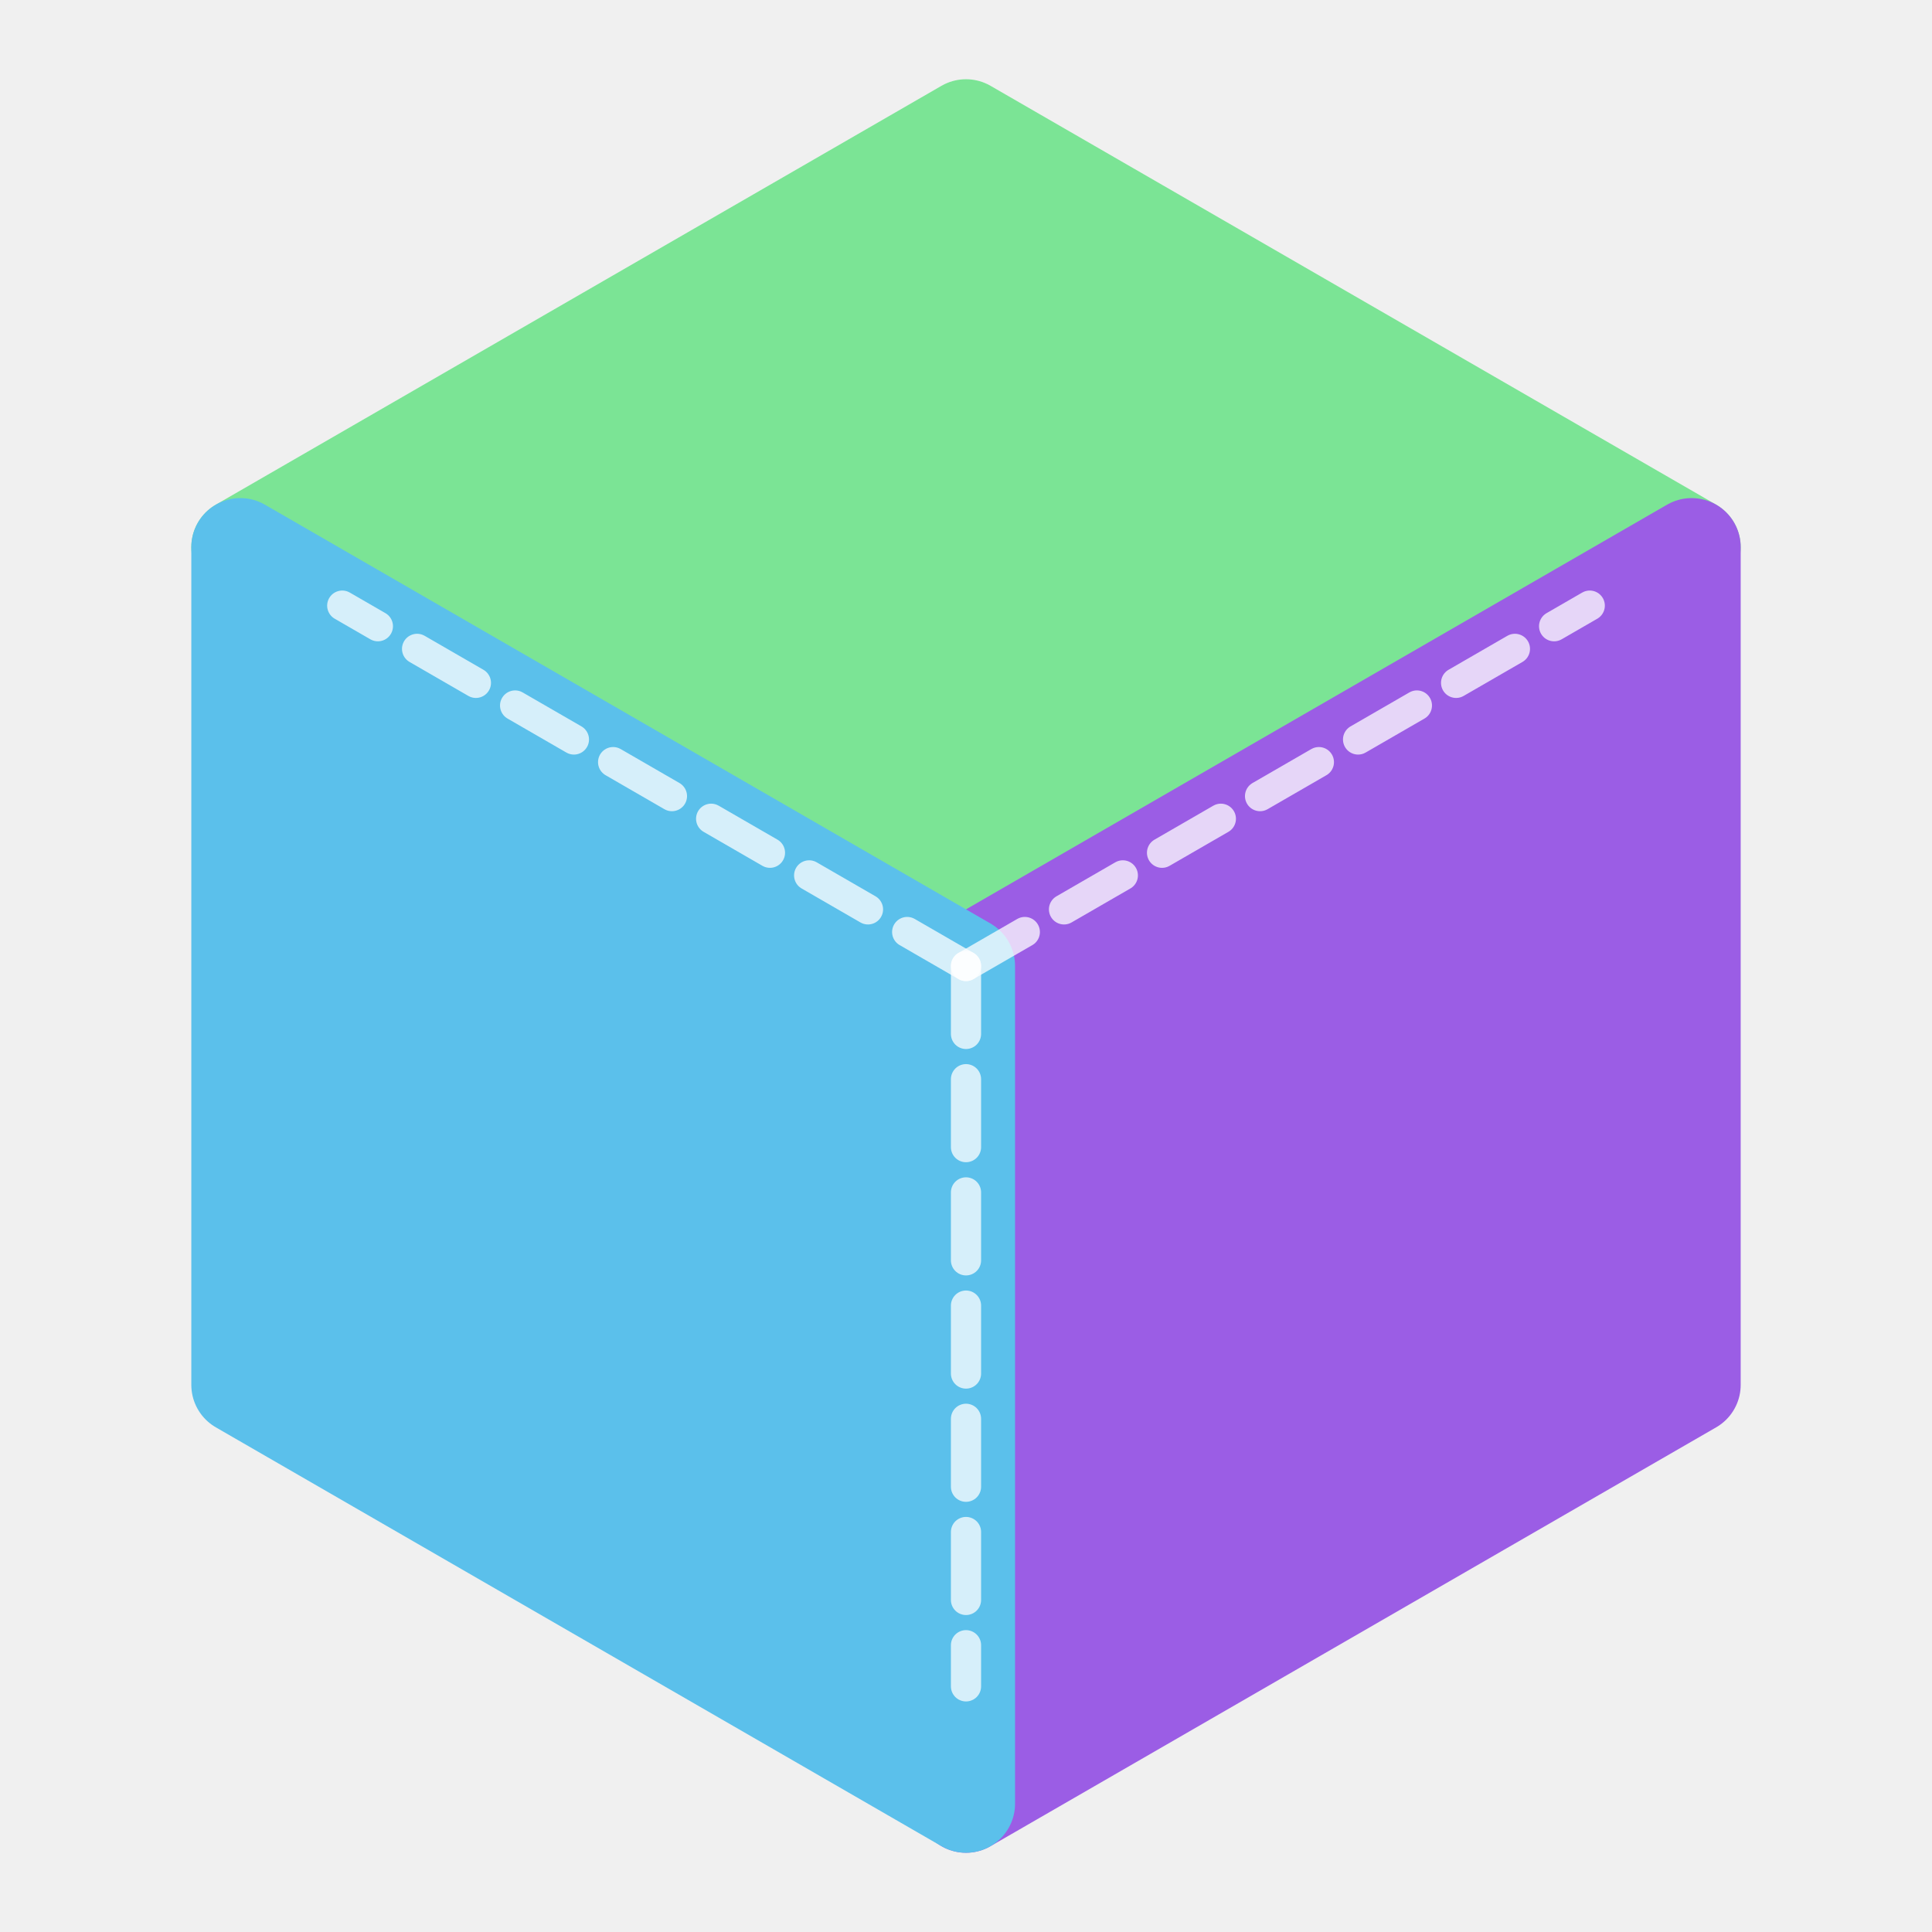
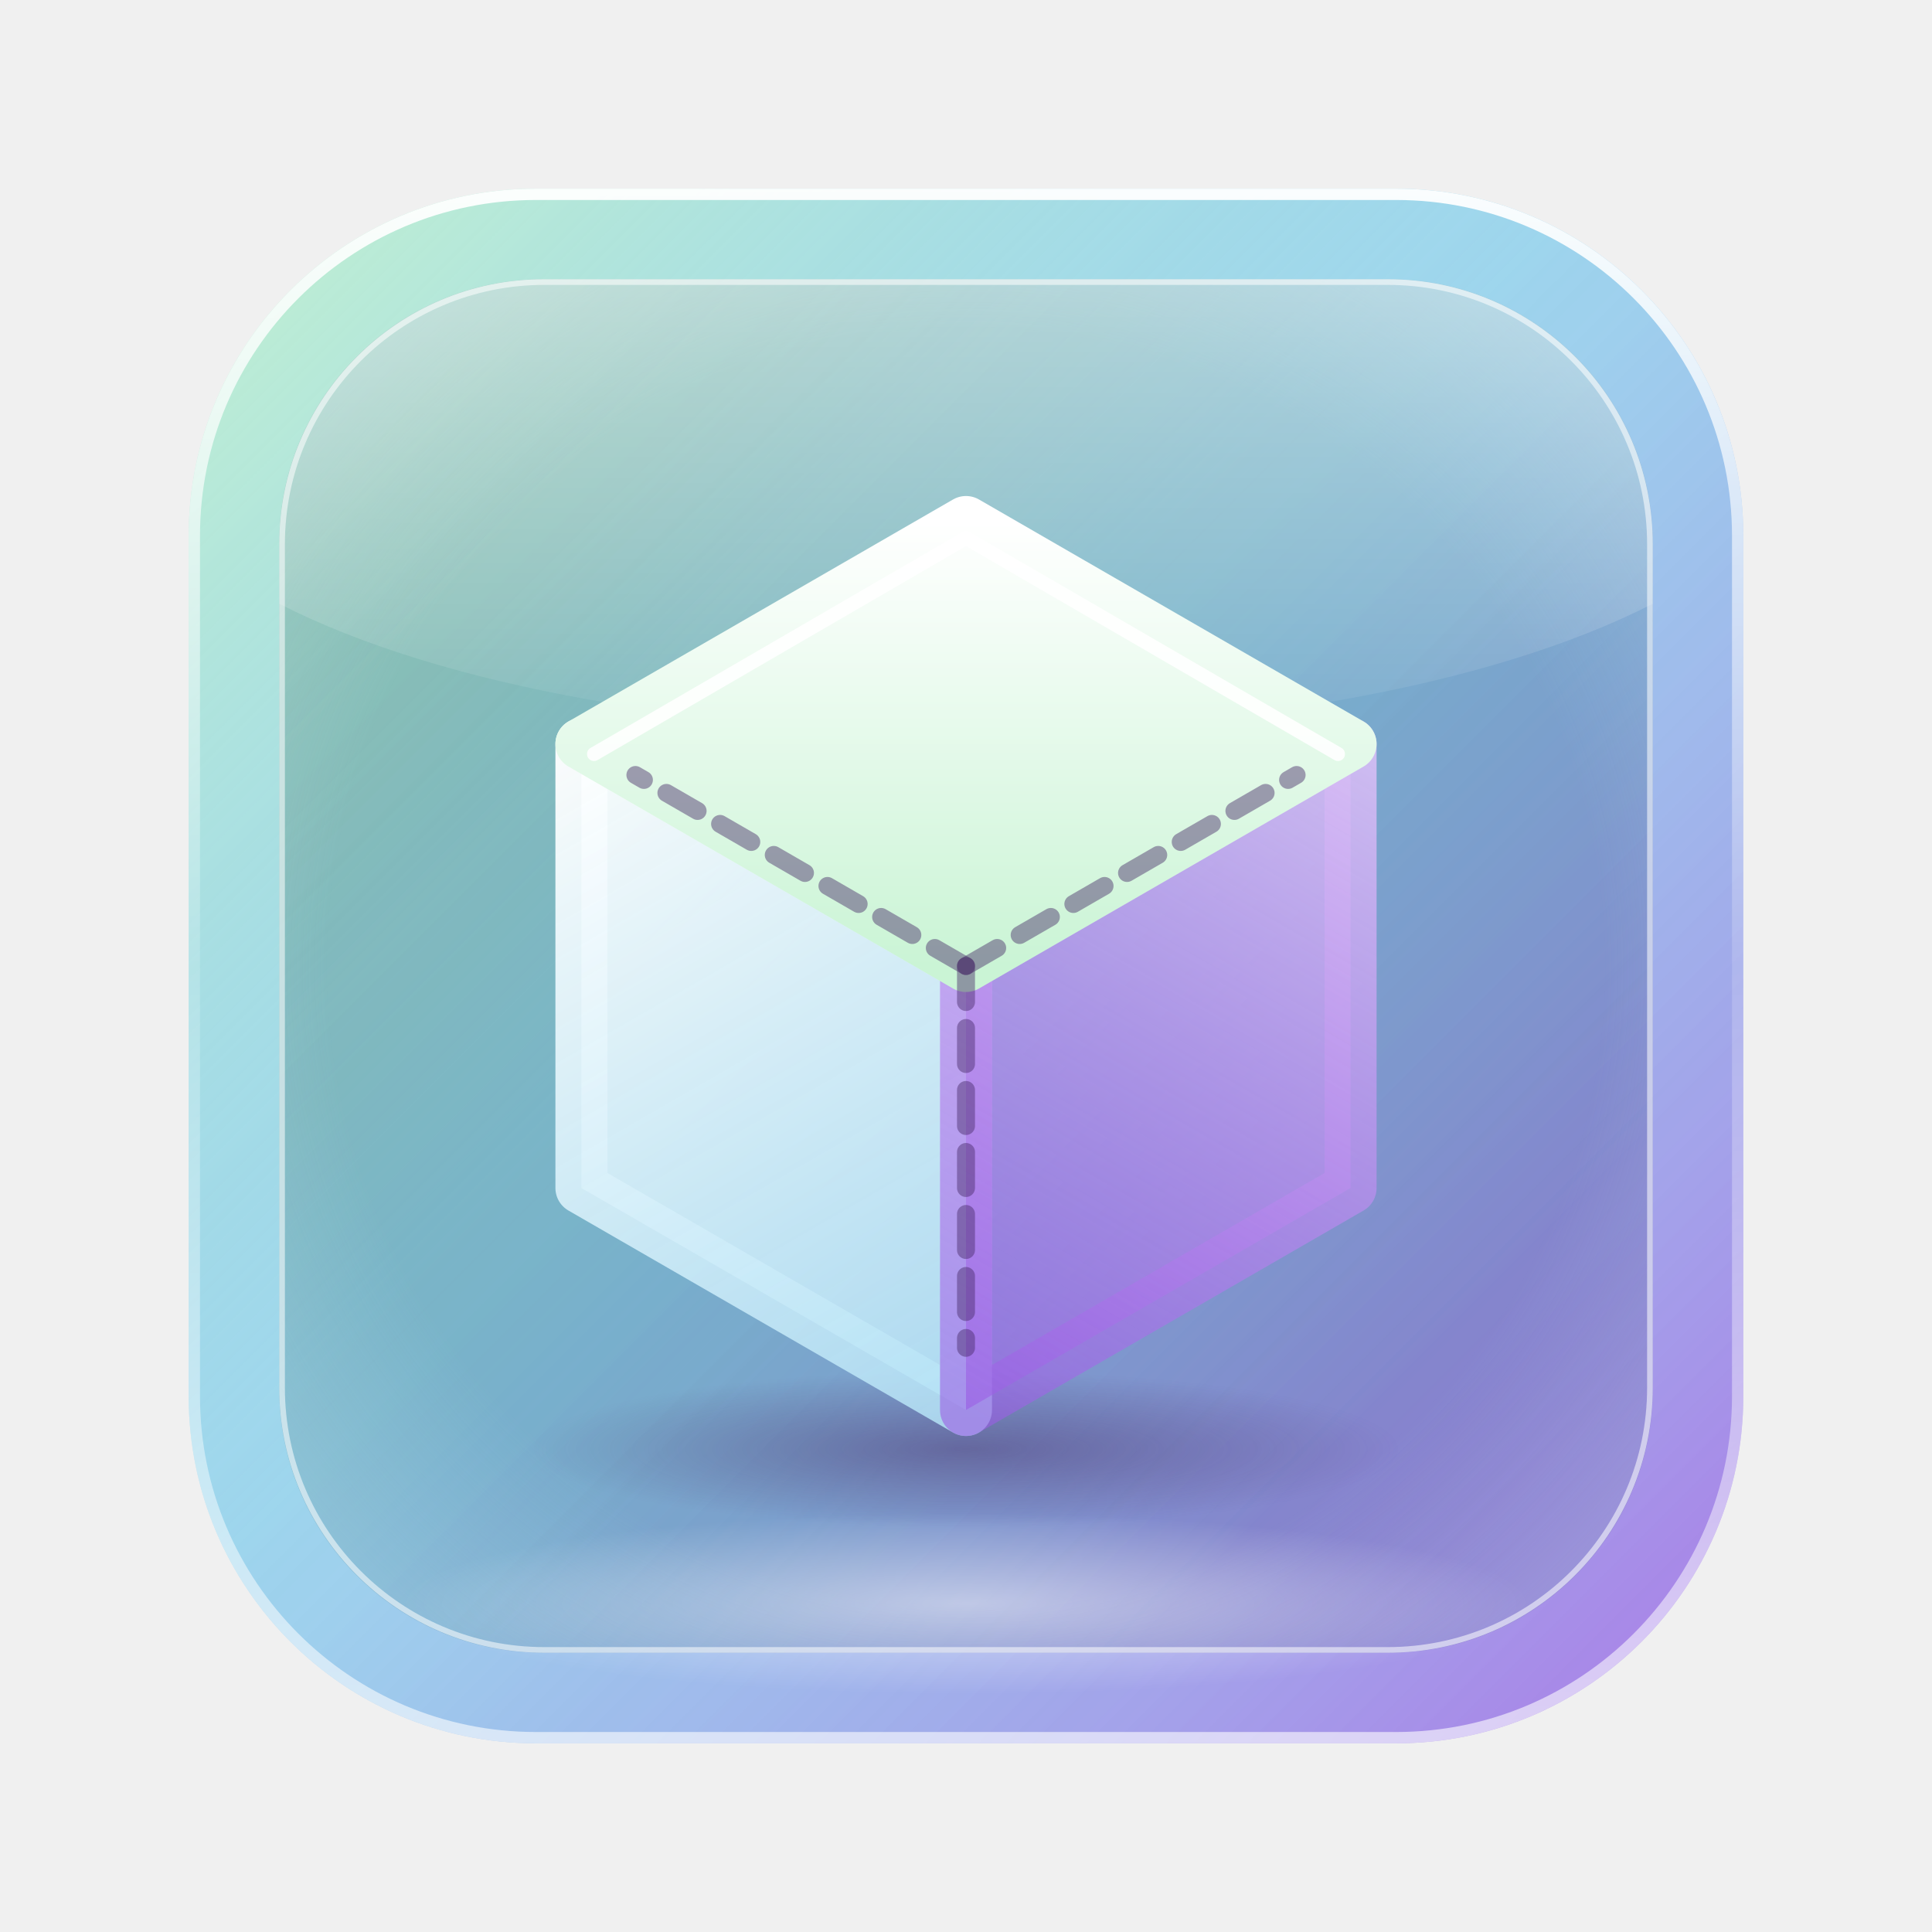
- <svg xmlns="http://www.w3.org/2000/svg" width="512" height="512" viewBox="0 0 512 512" fill="none">
-   <polygon points="256,256 63.7,145 256,34 448.3,145" fill="#7BE495" stroke="#7BE495" stroke-width="26" stroke-linejoin="round" />
-   <polygon points="256,256 448.3,145 448.3,367 256,478" fill="#9B5DE5" stroke="#9B5DE5" stroke-width="26" stroke-linejoin="round" />
-   <polygon points="256,256 256,478 63.7,367 63.7,145" fill="#5BC0EB" stroke="#5BC0EB" stroke-width="26" stroke-linejoin="round" />
-   <path d="M256 256 L421.3 160.5" stroke="#FFFFFF" stroke-opacity="0.75" stroke-width="8" stroke-dasharray="18 12" stroke-linecap="round" />
-   <path d="M256 256 L256 446.9" stroke="#FFFFFF" stroke-opacity="0.75" stroke-width="8" stroke-dasharray="18 12" stroke-linecap="round" />
-   <path d="M256 256 L90.7 160.5" stroke="#FFFFFF" stroke-opacity="0.75" stroke-width="8" stroke-dasharray="18 12" stroke-linecap="round" />
+ <svg xmlns="http://www.w3.org/2000/svg" width="64" height="64" viewBox="0 0 1024 1024" fill="none">
+   <defs>
+     <linearGradient id="rim" x1="100" y1="100" x2="924" y2="924" gradientUnits="userSpaceOnUse">
+       <stop offset="0" stop-color="#BDF2CA" stop-opacity="0.85" />
+       <stop offset="0.45" stop-color="#5BC0EB" stop-opacity="0.55" />
+       <stop offset="1" stop-color="#9B5DE5" stop-opacity="0.8" />
+     </linearGradient>
+     <linearGradient id="rimHi" x1="0" y1="100" x2="0" y2="924" gradientUnits="userSpaceOnUse">
+       <stop offset="0" stop-color="#FFFFFF" stop-opacity="0.95" />
+       <stop offset="0.5" stop-color="#FFFFFF" stop-opacity="0.15" />
+       <stop offset="1" stop-color="#FFFFFF" stop-opacity="0.6" />
+     </linearGradient>
+     <linearGradient id="well" x1="148" y1="148" x2="876" y2="876" gradientUnits="userSpaceOnUse">
+       <stop offset="0" stop-color="#7BE495" stop-opacity="0.14" />
+       <stop offset="0.5" stop-color="#5BC0EB" stop-opacity="0.24" />
+       <stop offset="1" stop-color="#9B5DE5" stop-opacity="0.4" />
+     </linearGradient>
+     <radialGradient id="edgeGlow" cx="512" cy="512" r="520" gradientUnits="userSpaceOnUse">
+       <stop offset="0.65" stop-color="#BDE6F7" stop-opacity="0" />
+       <stop offset="1" stop-color="#BDE6F7" stop-opacity="0.45" />
+     </radialGradient>
+     <linearGradient id="gloss" x1="0" y1="148" x2="0" y2="420" gradientUnits="userSpaceOnUse">
+       <stop offset="0" stop-color="#FFFFFF" stop-opacity="0.4" />
+       <stop offset="1" stop-color="#FFFFFF" stop-opacity="0" />
+     </linearGradient>
+     <radialGradient id="pool" cx="512" cy="850" r="300" gradientUnits="userSpaceOnUse" gradientTransform="translate(0 850) scale(1 0.16) translate(0 -850)">
+       <stop offset="0" stop-color="#FFFFFF" stop-opacity="0.5" />
+       <stop offset="1" stop-color="#FFFFFF" stop-opacity="0" />
+     </radialGradient>
+     <radialGradient id="drop" cx="512" cy="768" r="230" gradientUnits="userSpaceOnUse" gradientTransform="translate(0 768) scale(1 0.18) translate(0 -768)">
+       <stop offset="0" stop-color="#462A67" stop-opacity="0.45" />
+       <stop offset="1" stop-color="#462A67" stop-opacity="0" />
+     </radialGradient>
+     <linearGradient id="gTop" x1="0" y1="34" x2="0" y2="256" gradientUnits="userSpaceOnUse">
+       <stop offset="0" stop-color="#FFFFFF" stop-opacity="1" />
+       <stop offset="1" stop-color="#CAF4D5" stop-opacity="1" />
+     </linearGradient>
+     <linearGradient id="gLeft" x1="64" y1="145" x2="256" y2="478" gradientUnits="userSpaceOnUse">
+       <stop offset="0" stop-color="#FFFFFF" stop-opacity="0.95" />
+       <stop offset="1" stop-color="#B5E3F6" stop-opacity="0.85" />
+     </linearGradient>
+     <linearGradient id="gRight" x1="448" y1="145" x2="256" y2="478" gradientUnits="userSpaceOnUse">
+       <stop offset="0" stop-color="#D7BEF5" stop-opacity="0.9" />
+       <stop offset="1" stop-color="#9B5DE5" stop-opacity="0.6" />
+     </linearGradient>
+   </defs>
+   <rect x="100" y="100" width="824" height="824" rx="184" fill="url(#rim)" />
+   <rect x="103" y="103" width="818" height="818" rx="181" stroke="url(#rimHi)" stroke-width="6" />
+   <rect x="148" y="148" width="728" height="728" rx="140" fill="#000000" fill-opacity="0.18" />
+   <rect x="148" y="148" width="728" height="728" rx="140" fill="url(#well)" />
+   <rect x="148" y="148" width="728" height="728" rx="140" fill="url(#edgeGlow)" />
+   <path d="M148 288A140 140 0 0 1 288 148H736A140 140 0 0 1 876 288V320C700 410 324 410 148 320Z" fill="url(#gloss)" />
+   <ellipse cx="512" cy="850" rx="300" ry="48" fill="url(#pool)" />
+   <rect x="149.5" y="149.5" width="725" height="725" rx="139" stroke="#FFFFFF" stroke-opacity="0.55" stroke-width="3" />
+   <ellipse cx="512" cy="768" rx="230" ry="42" fill="url(#drop)" />
+   <g transform="translate(512 512) scale(1.06) translate(-256 -256)">
+     <polygon points="256,256 256,478 63.7,367 63.7,145" fill="url(#gLeft)" stroke="url(#gLeft)" stroke-width="26" stroke-linejoin="round" />
+     <polygon points="256,256 448.3,145 448.3,367 256,478" fill="url(#gRight)" stroke="url(#gRight)" stroke-width="26" stroke-linejoin="round" />
+     <polygon points="256,256 63.7,145 256,34 448.3,145" fill="url(#gTop)" stroke="url(#gTop)" stroke-width="26" stroke-linejoin="round" />
+     <path d="M256 256 L421.3 160.5" stroke="#462A67" stroke-opacity="0.45" stroke-width="9" stroke-dasharray="18 13" stroke-linecap="round" />
+     <path d="M256 256 L256 446.9" stroke="#462A67" stroke-opacity="0.45" stroke-width="9" stroke-dasharray="18 13" stroke-linecap="round" />
+     <path d="M256 256 L90.7 160.5" stroke="#462A67" stroke-opacity="0.45" stroke-width="9" stroke-dasharray="18 13" stroke-linecap="round" />
+     <path d="M70 150 L256 42 L442 150" stroke="#FFFFFF" stroke-opacity="0.9" stroke-width="7" stroke-linecap="round" stroke-linejoin="round" fill="none" />
+   </g>
</svg>
